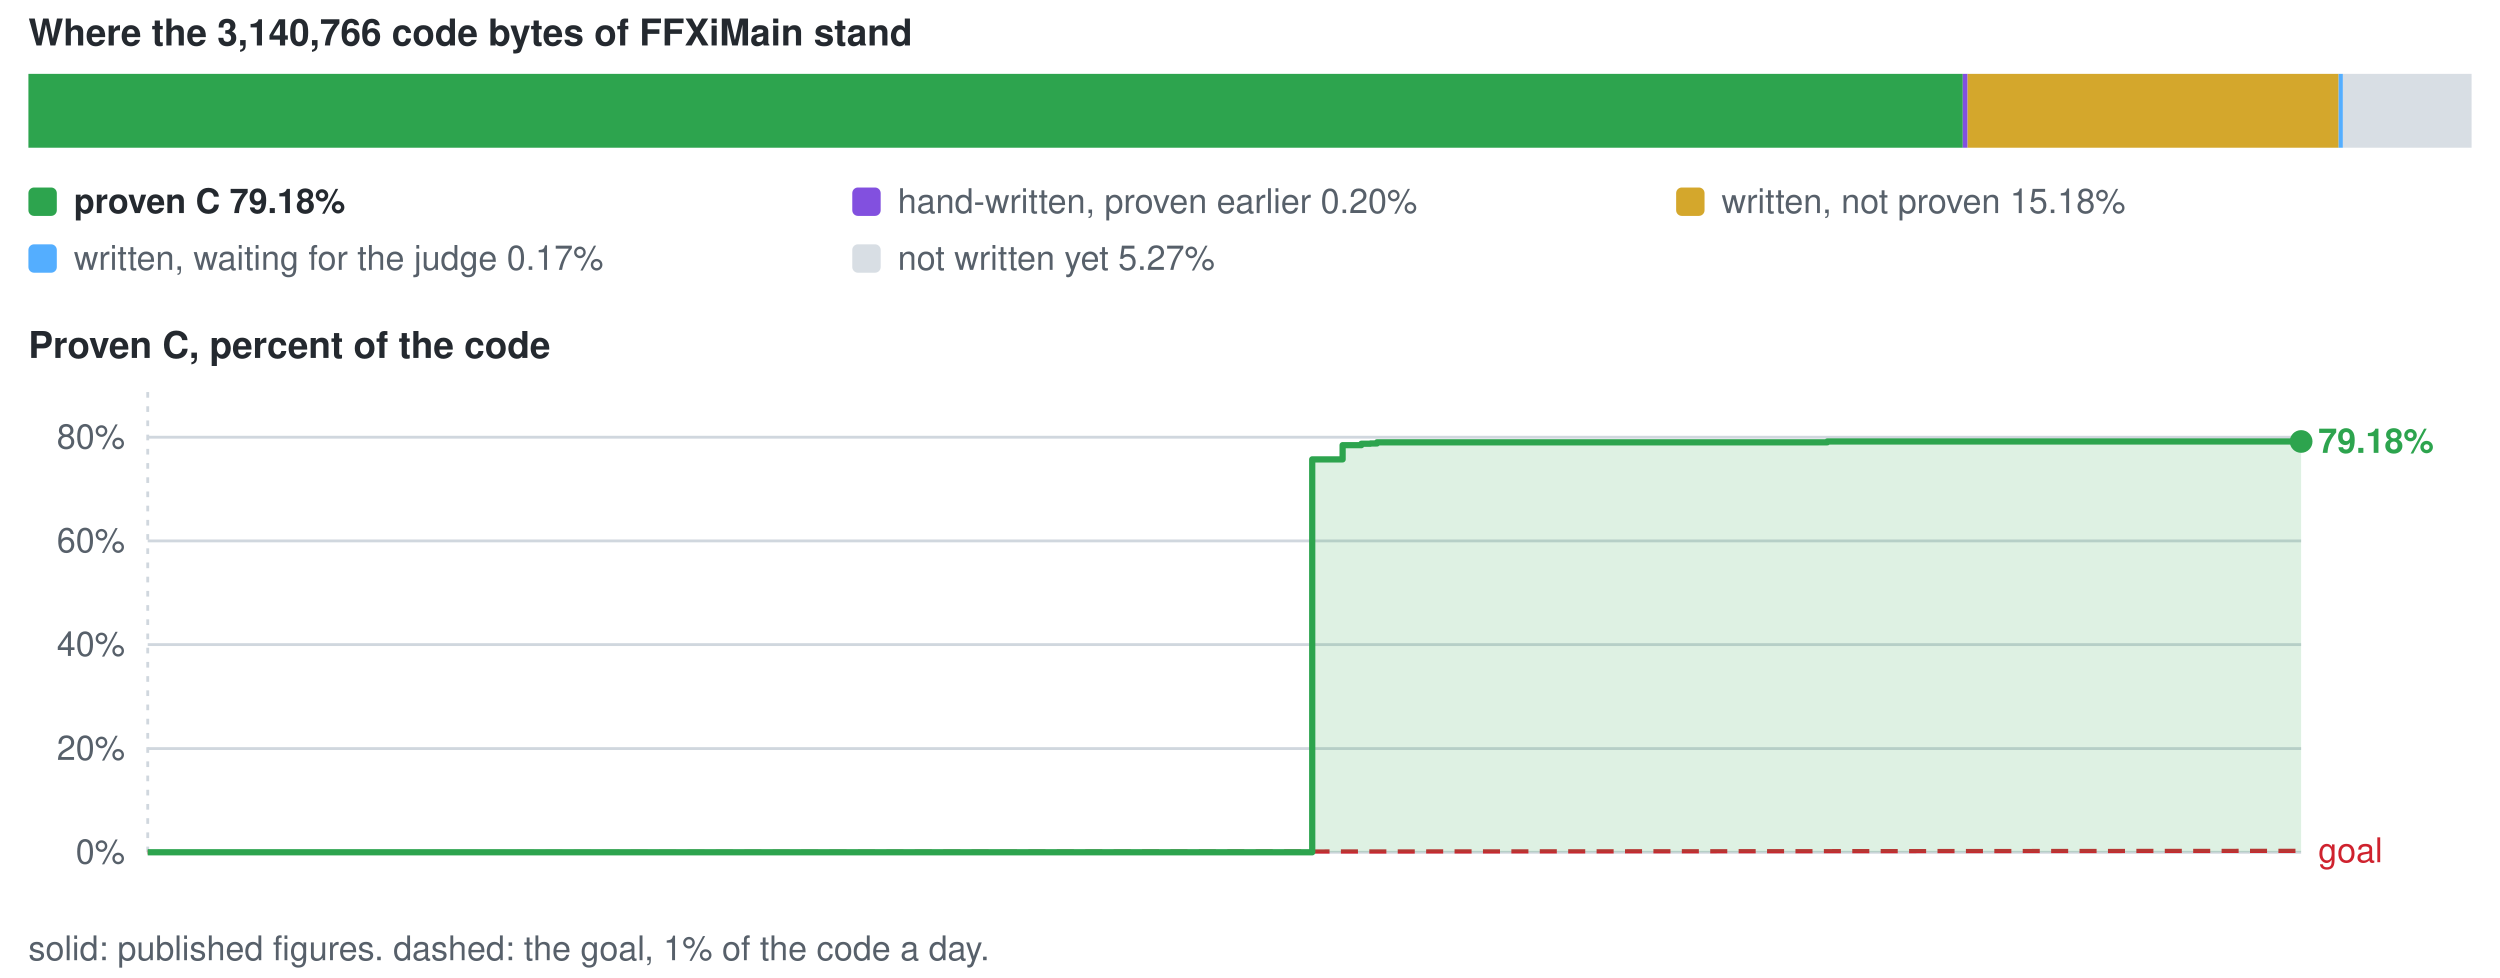
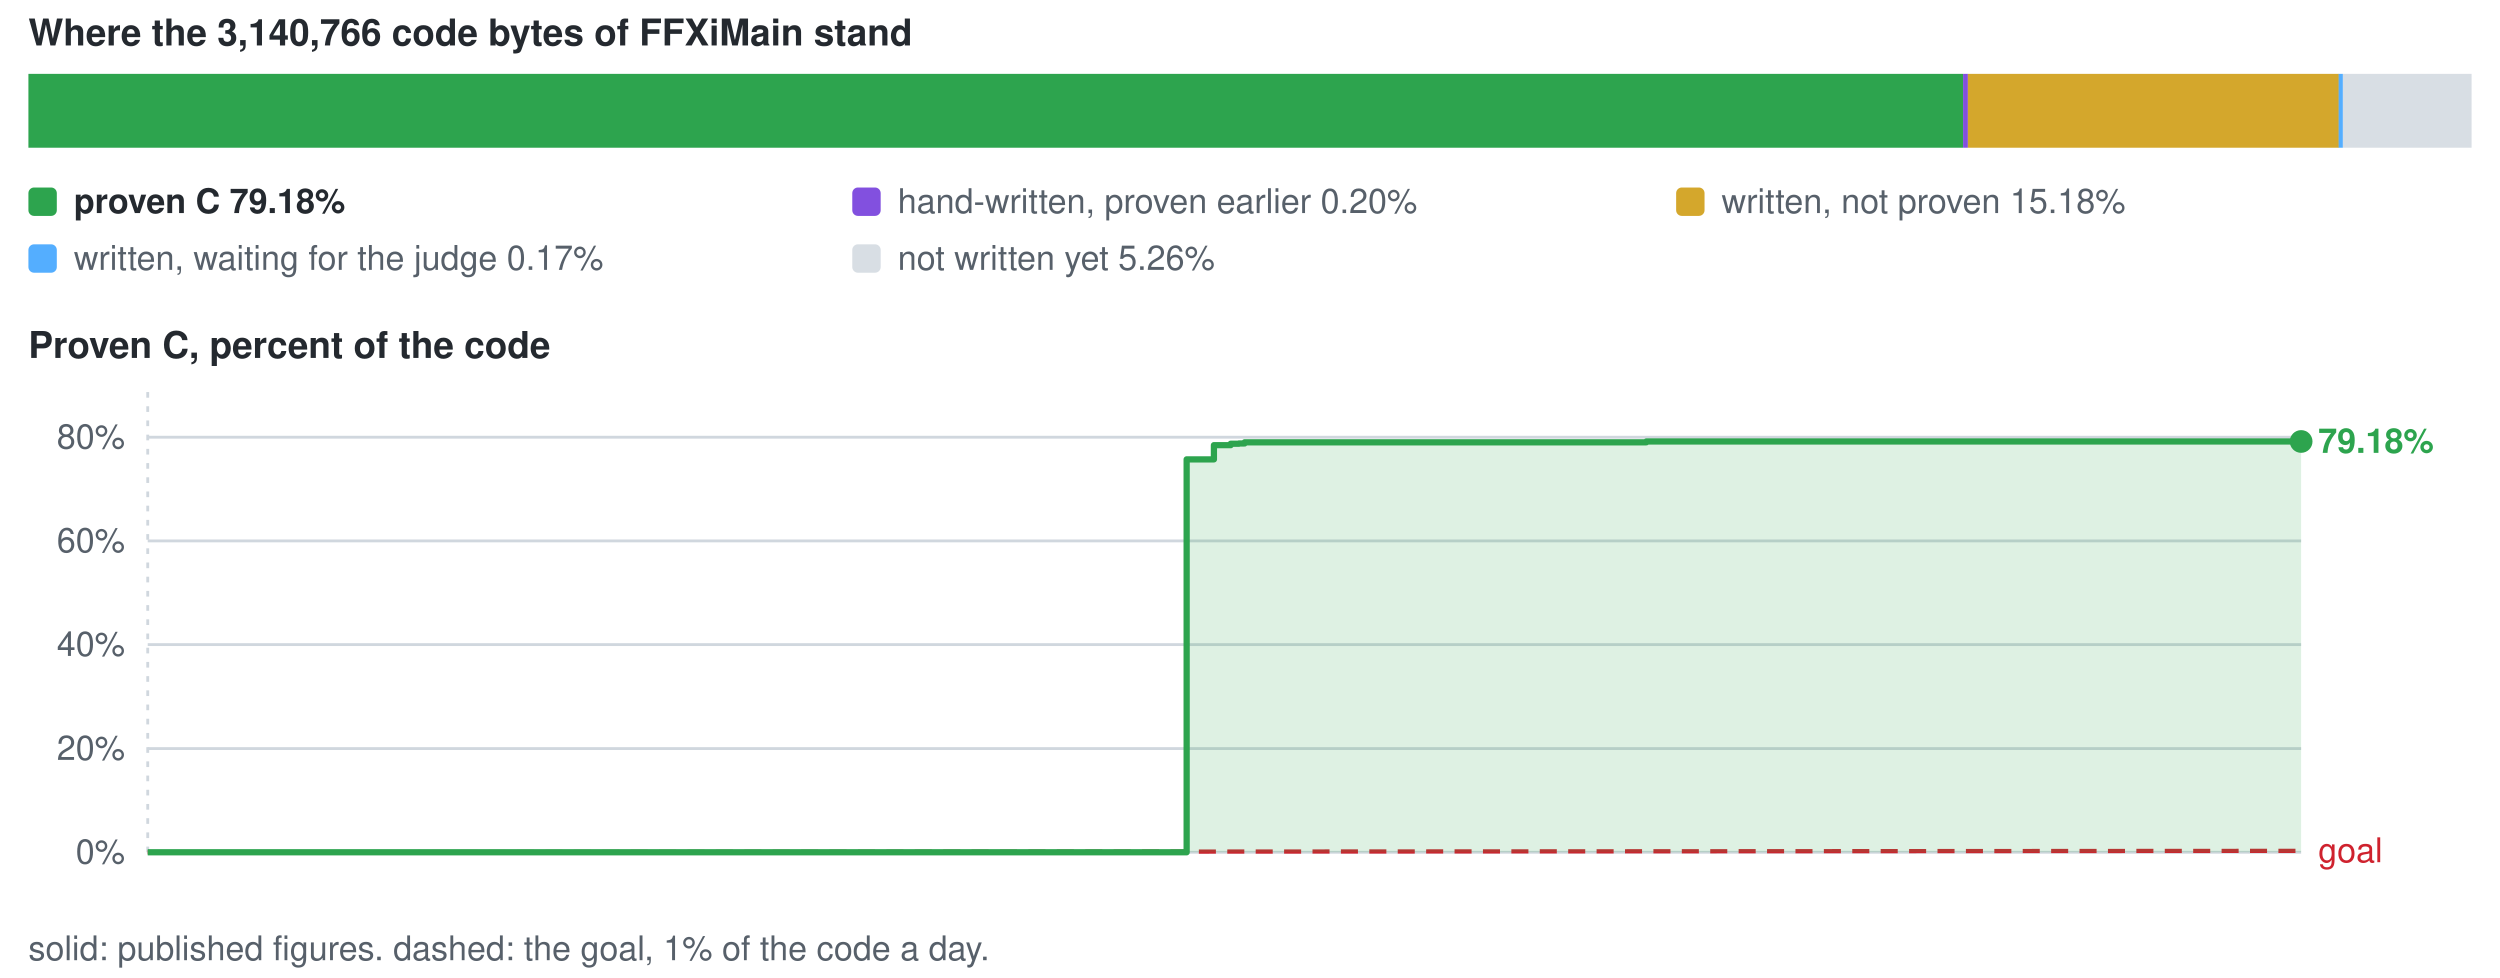
<svg xmlns="http://www.w3.org/2000/svg" viewBox="0 0 880 344" width="880" height="344" role="img" aria-label="conversion progress">
  <style>text{font-family:-apple-system,BlinkMacSystemFont,'Segoe UI',Helvetica,Arial,sans-serif;font-size:12px;fill:#57606a}.s{fill:#24292f;font-weight:600}.b{font-size:13px}</style>
  <text x="10" y="16" class="s b">Where the 3,140,766 code bytes of FFXiMain stand</text>
-   <rect x="10.0" y="26" width="680.9" height="26" fill="#2da44e" />
-   <rect x="690.9" y="26" width="1.7" height="26" fill="#8250df" />
-   <rect x="692.6" y="26" width="130.6" height="26" fill="#d4a72c" />
+   <rect x="10.0" y="26" width="681.0" height="26" fill="#2da44e" />
+   <rect x="691.0" y="26" width="1.7" height="26" fill="#8250df" />
+   <rect x="692.7" y="26" width="130.6" height="26" fill="#d4a72c" />
  <rect x="823.2" y="26" width="1.5" height="26" fill="#54aeff" />
  <rect x="824.7" y="26" width="45.3" height="26" fill="#d8dee4" />
  <rect x="10" y="66" width="10" height="10" rx="2" fill="#2da44e" />
  <text x="26" y="75" class="s">proven C 79.18%</text>
  <rect x="300" y="66" width="10" height="10" rx="2" fill="#8250df" />
  <text x="316" y="75">hand-written, proven earlier 0.20%</text>
  <rect x="590" y="66" width="10" height="10" rx="2" fill="#d4a72c" />
  <text x="606" y="75">written, not proven 15.18%</text>
  <rect x="10" y="86" width="10" height="10" rx="2" fill="#54aeff" />
  <text x="26" y="95">written, waiting for the judge 0.17%</text>
  <rect x="300" y="86" width="10" height="10" rx="2" fill="#d8dee4" />
-   <text x="316" y="95">not written yet 5.27%</text>
+   <text x="316" y="95">not written yet 5.26%</text>
  <text x="10" y="126" class="s b">Proven C, percent of the code</text>
  <line x1="52" y1="300.0" x2="810" y2="300.0" stroke="#d0d7de" stroke-width="1" />
  <text x="44" y="304.0" text-anchor="end">0%</text>
  <line x1="52" y1="263.5" x2="810" y2="263.5" stroke="#d0d7de" stroke-width="1" />
  <text x="44" y="267.5" text-anchor="end">20%</text>
  <line x1="52" y1="226.9" x2="810" y2="226.9" stroke="#d0d7de" stroke-width="1" />
  <text x="44" y="230.9" text-anchor="end">40%</text>
  <line x1="52" y1="190.4" x2="810" y2="190.4" stroke="#d0d7de" stroke-width="1" />
  <text x="44" y="194.4" text-anchor="end">60%</text>
  <line x1="52" y1="153.9" x2="810" y2="153.9" stroke="#d0d7de" stroke-width="1" />
  <text x="44" y="157.9" text-anchor="end">80%</text>
  <line x1="52.0" y1="138" x2="52.0" y2="300" stroke="#d0d7de" stroke-width="1" stroke-dasharray="2 3" />
  <line x1="52.0" y1="300.0" x2="810.0" y2="299.5" stroke="#cf222e" stroke-width="1.5" stroke-dasharray="6 4" />
  <text x="816.0" y="303.5" style="fill:#cf222e">goal</text>
-   <path d="M52.0 300.0 H461.9 V161.7 H472.6 V156.7 H479.2 V156.2 H482.4 V156.1 H484.7 V155.7 H485.3 V155.7 H643.2 V155.4 H700.4 V155.4 H765.3 V155.4 H765.9 V155.4 H810.0 V155.4 V300.0 H52.0 Z" fill="#2da44e" fill-opacity="0.16" />
-   <path d="M52.0 300.0 H461.9 V161.7 H472.6 V156.7 H479.2 V156.2 H482.4 V156.1 H484.7 V155.7 H485.3 V155.7 H643.2 V155.4 H700.4 V155.4 H765.3 V155.4 H765.9 V155.4 H810.0 V155.4" fill="none" stroke="#2da44e" stroke-width="2.2" stroke-linejoin="round" />
+   <path d="M52.0 300.0 H417.7 V161.7 H427.3 V156.7 H433.2 V156.2 H436.1 V156.1 H438.1 V155.7 H438.6 V155.7 H579.5 V155.4 H630.5 V155.4 H688.5 V155.4 H689.0 V155.4 H728.6 V155.4 H810.0 V155.4 V300.0 H52.0 Z" fill="#2da44e" fill-opacity="0.16" />
+   <path d="M52.0 300.0 H417.7 V161.7 H427.3 V156.7 H433.2 V156.2 H436.1 V156.1 H438.1 V155.7 H438.6 V155.7 H579.5 V155.4 H630.5 V155.4 H688.5 V155.4 H689.0 V155.4 H728.6 V155.4 H810.0 V155.4" fill="none" stroke="#2da44e" stroke-width="2.2" stroke-linejoin="round" />
  <circle cx="810.0" cy="155.4" r="4" fill="#2da44e" />
  <text x="816.0" y="159.4" class="s" style="fill:#2da44e">79.18%</text>
  <text x="10" y="338">solid: published figures. dashed: the goal, 1% of the code a day.</text>
</svg>
